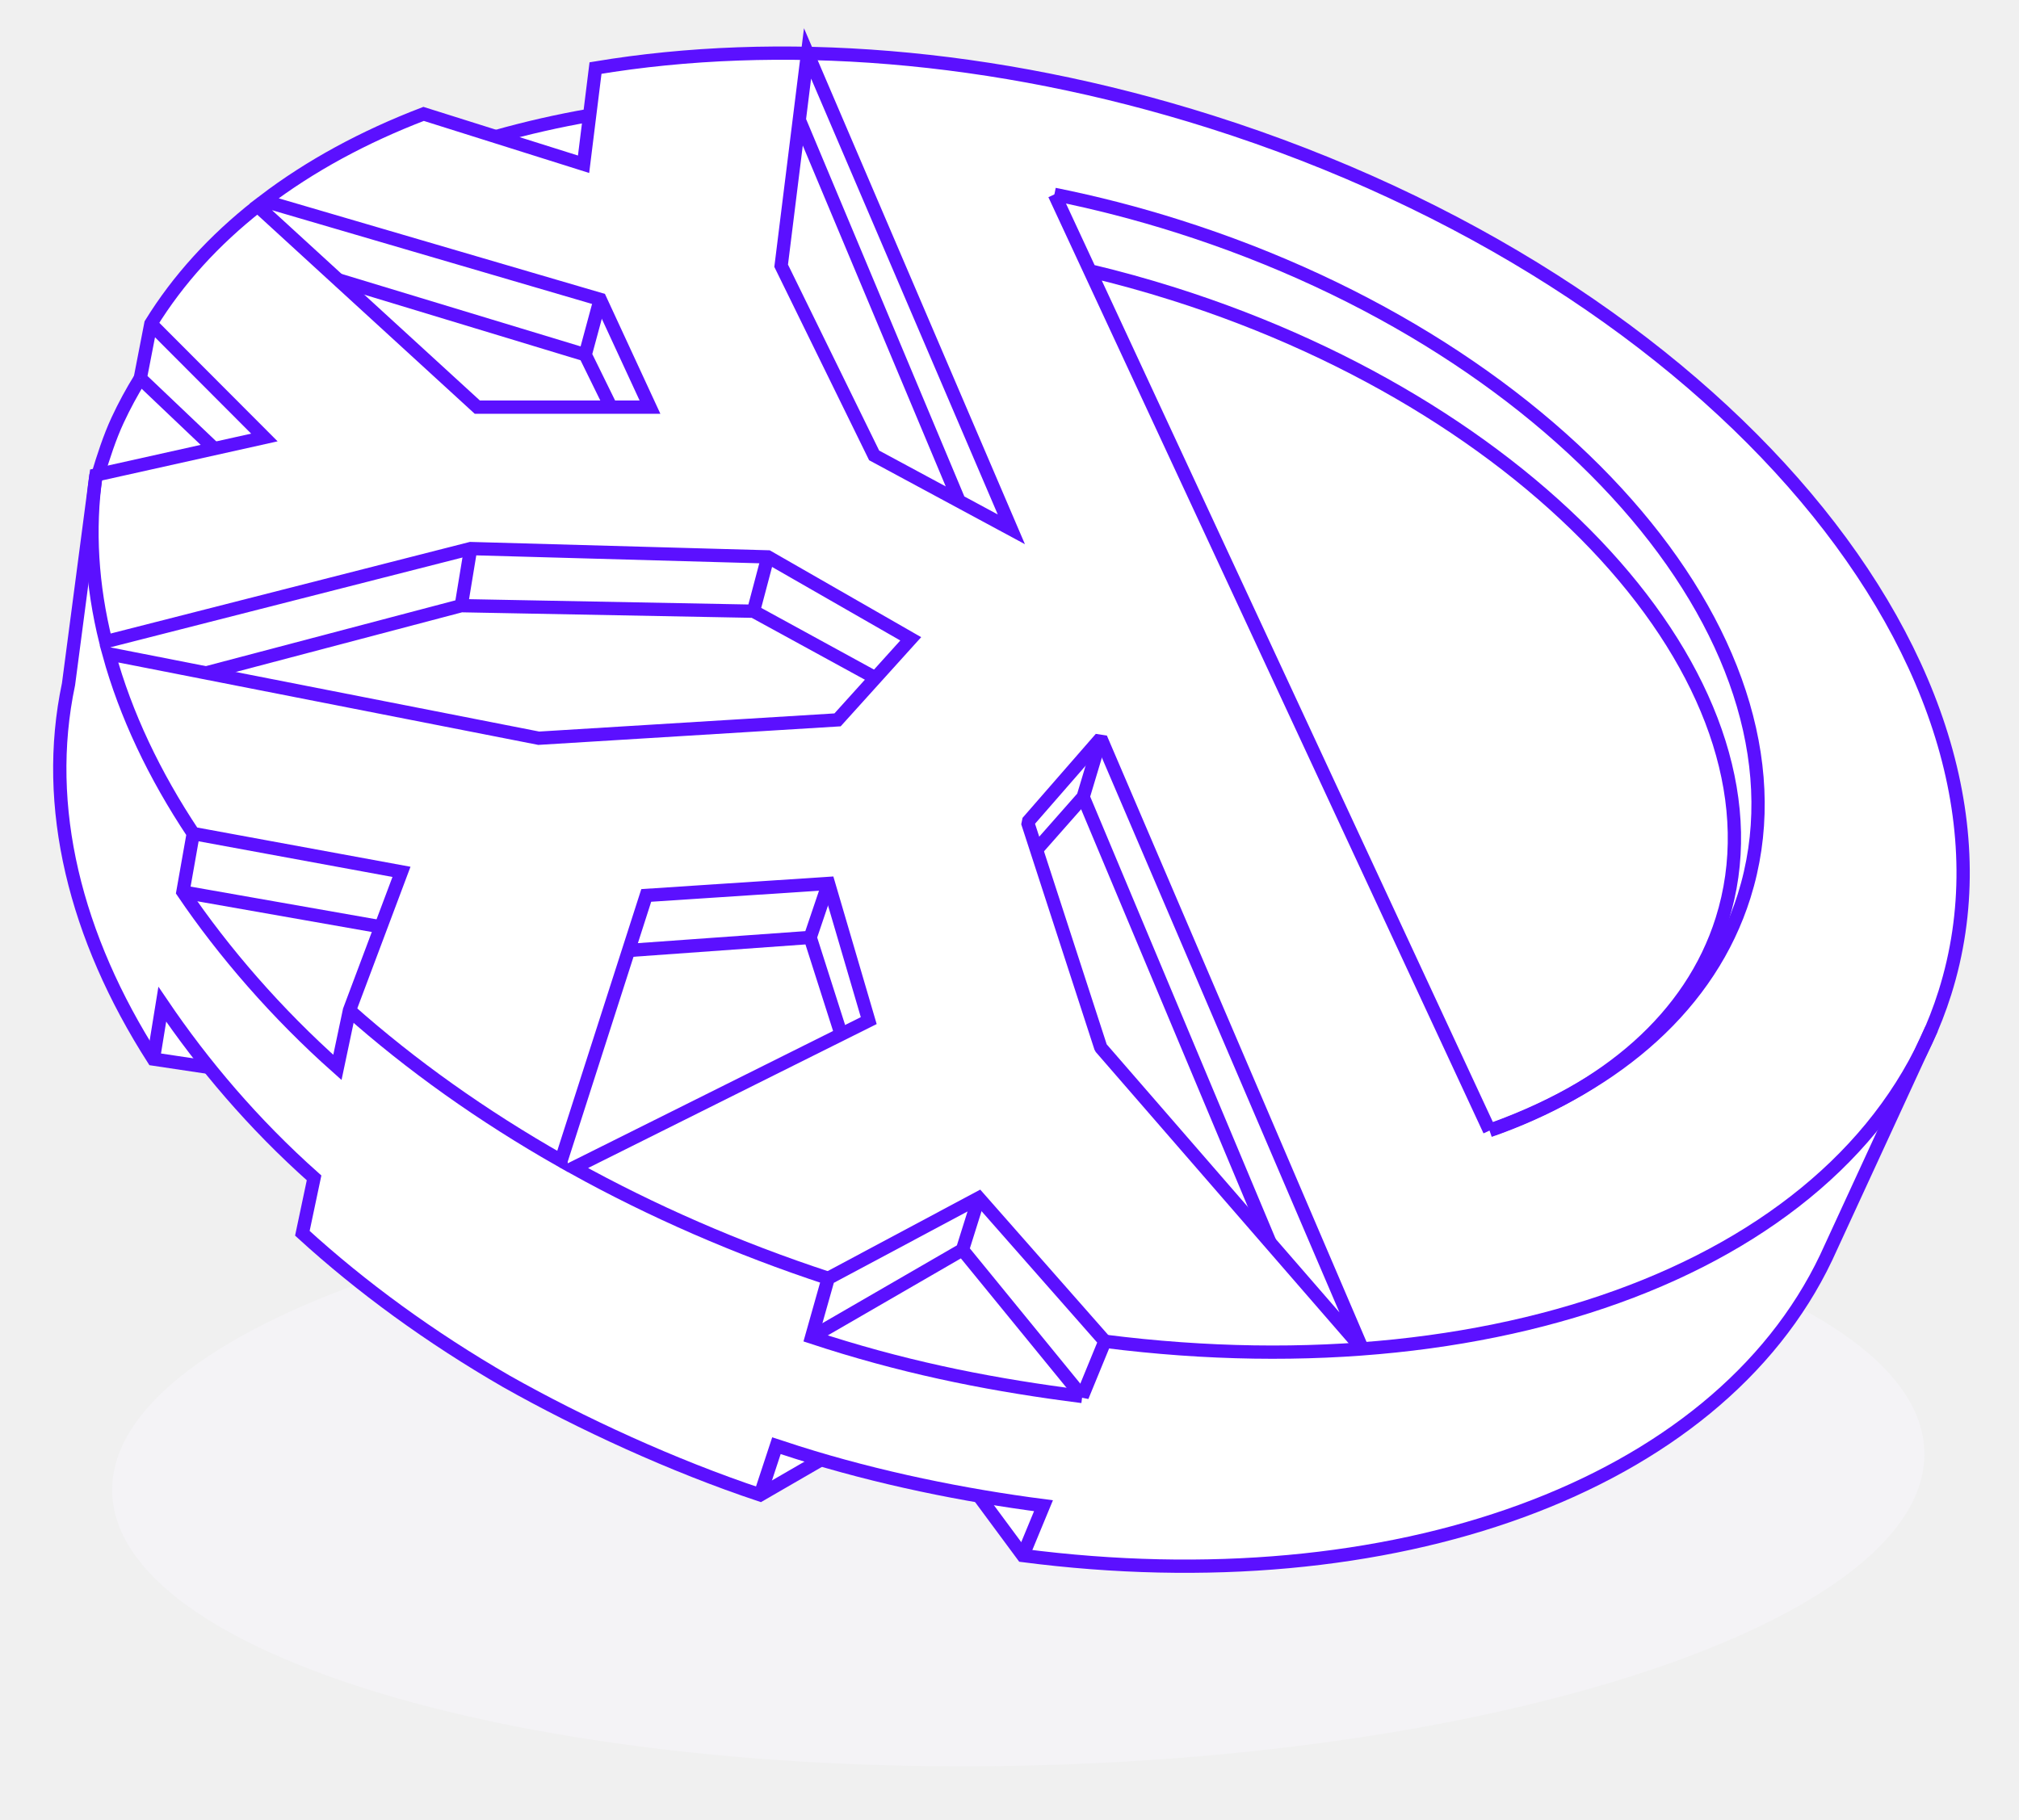
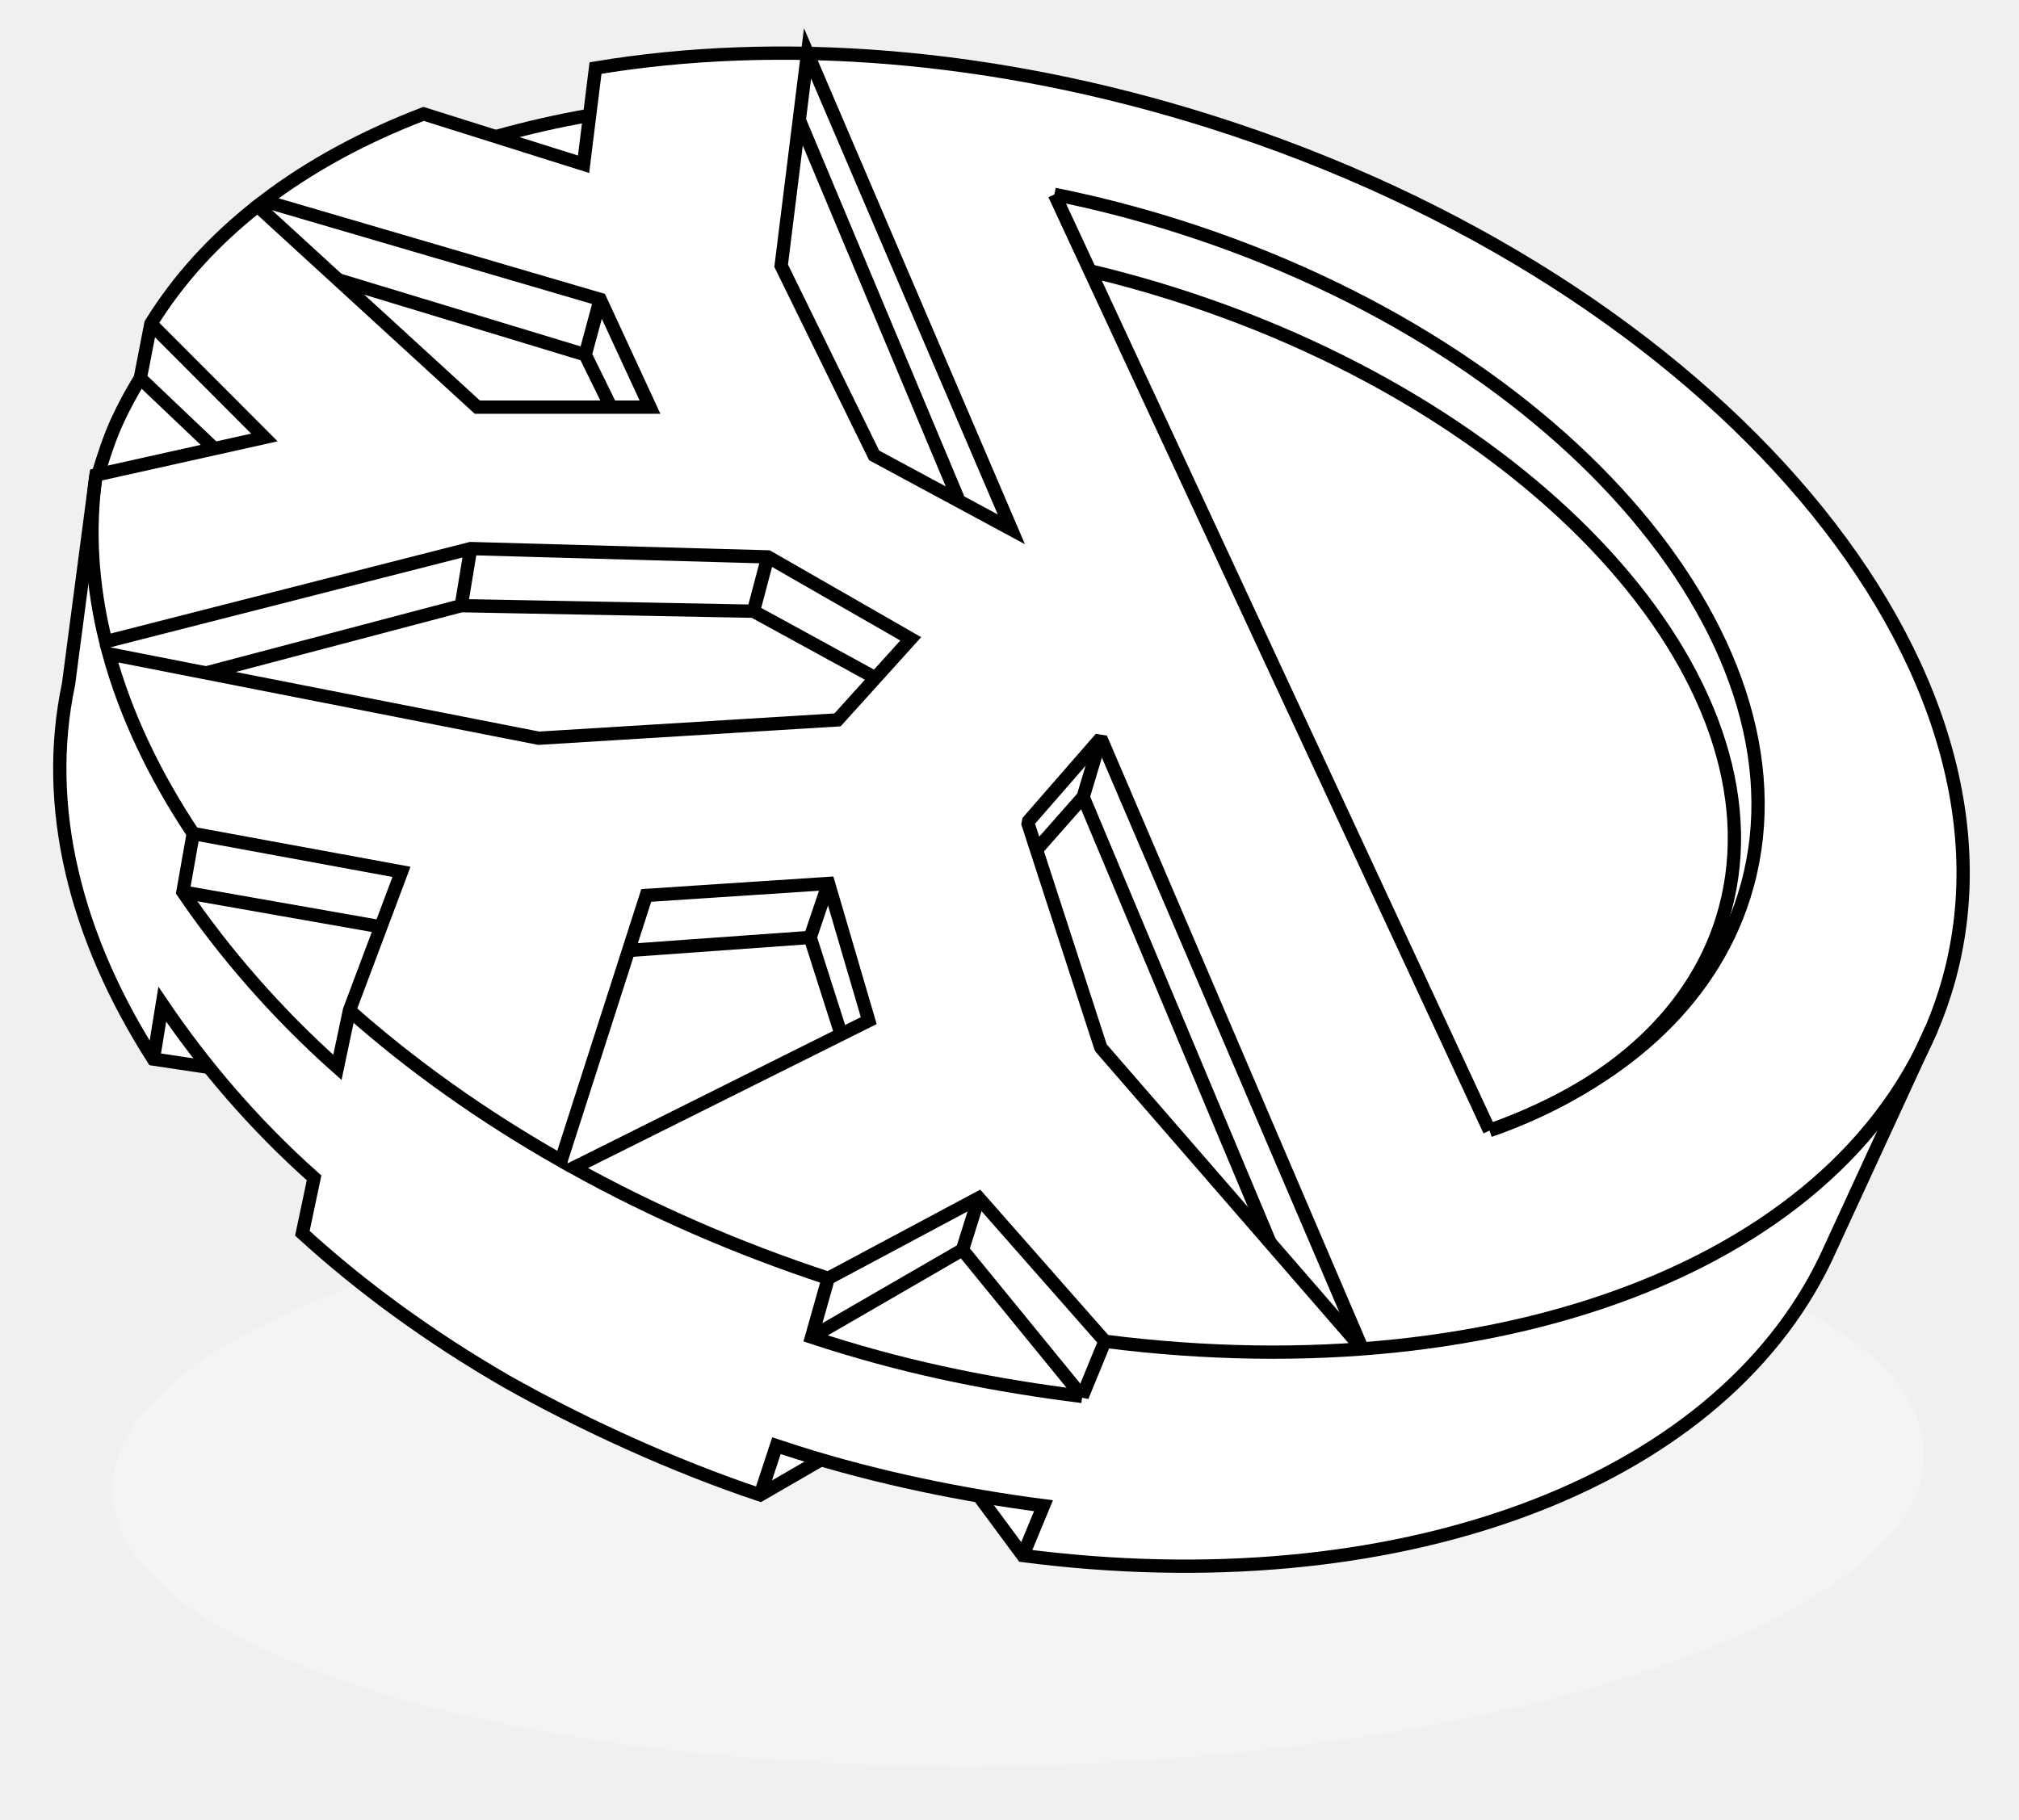
<svg xmlns="http://www.w3.org/2000/svg" height="274" width="304">
  <g fill="none" fill-rule="evenodd">
    <path d="M289.752 218.664c.54 24.418-60.102 45.564-135.448 47.232-75.346 1.666-136.866-16.778-137.406-41.198-.54-24.418 60.104-45.566 135.45-47.234 75.346-1.666 136.862 16.78 137.404 41.2" fill="#f4f3f6" />
    <path d="M123.626 219.827l-9.162 5.302c-13.134-4.376-27.034-10.784-38.216-17.1-11.498-6.638-21.818-14.17-30.722-22.302l1.762-8.344a138.19 138.19 0 0 1-15.822-16.636l-8.374-1.255c-11.754-18.366-16.676-37.993-12.776-56.455l4.142-31.506.278.016c.812-2.708 1.768-5.677 2.974-8.272a59.118 59.118 0 0 1 3.412-6.306l1.594-8.214c4.114-6.674 9.542-12.605 16.066-17.736l.978-.758c6.912-5.265 15.004-9.657 24.022-13.11l10.944 3.409a140.29 140.29 0 0 1 14.058-3.213l.882-7.1c27.48-4.58 59.852-2.285 92.612 8.08C258.56 42.459 308.06 101.193 292.84 149.512a58.99 58.99 0 0 1-1.99 5.392l-15.89 34.489v.002c-16.516 34.721-65.444 52.065-120.946 44.861l-6.636-8.967c-7.832-1.351-15.886-3.15-23.752-5.462" fill="#fff" />
-     <g stroke="#5b10ff" stroke-width="2">
+     <g stroke="currentColor" stroke-width="2">
      <path d="M74.725 20.56a141.661 141.661 0 0 1 14.12-3.205m69.917 11.915a176.515 176.515 0 0 1 18.558 4.79c58.798 18.601 96.98 63.775 85.286 100.9-5.118 16.243-18.932 28.253-37.78 35.07" />
      <path d="M164.111 40.782c4.168.99 8.368 2.15 12.576 3.48 56.39 17.84 93.374 60.03 82.6 94.233-4.65 14.764-17.44 25.626-35.008 31.769m-61.19-50.248l28.139 67.114M120.346 18.068l24.07 57.41m14.346-46.205l65.516 140.987M14.736 71.547c.812-2.708 1.768-5.677 2.974-8.272a59.463 59.463 0 0 1 3.41-6.306M121.592 8.045l-3.974 31.974 14 28.562 20.66 11.134z" />
      <path d="M165.746 111.173l-11.028 12.651 11.028 33.95 39.372 45.357z" stroke-linejoin="bevel" />
      <path d="M165.746 111.173l-2.656 8.843m-7.023 7.961l7.022-7.961M50.838 42.115l37.28 11.308 3.874 7.891m-3.875-7.892l2.25-8.33m-61.273 80.436c-5.88-8.828-10.184-17.937-12.692-27.058l64.716 12.704 44.992-2.764 11.02-12.204-21.512-12.341-44.75-1.253-54.942 14.015c-2.094-8.436-2.646-16.87-1.468-25.096l25.35-5.648-17.092-17.128m28.087 111.992c-9.162-8.141-17.156-17.393-23.264-26.415l1.556-8.803 31.356 5.77-7.834 20.858z" />
      <path d="M21.122 56.969l1.594-8.214c4.114-6.674 9.542-12.605 16.066-17.736l33.086 30.295h26l-7.5-16.223-50.608-14.83c6.912-5.265 15.004-9.657 24.022-13.11l24.086 7.584 1.798-14.488c27.48-4.58 59.852-2.285 92.612 8.08C258.56 42.459 308.06 101.193 292.84 149.512c-12.58 39.939-65.442 60.26-126.476 52.48M32.263 67.564L21.123 56.97" />
      <path d="M31.028 101.34L69.45 91.212l44 .836 18.362 10.044M113.45 92.048l2.166-8.184m-44.749-1.253l-1.416 8.602m-41.912 43.119l29.802 5.247m67.362 52.93c-13.744-4.515-26.59-10.155-38.314-16.651l44.416-22.158-6.062-20.657-27.438 1.806-12.824 39.938v.002c-11.898-6.756-22.602-14.397-31.866-22.63" />
      <path d="M94.643 143.137l27.348-1.962 4.658 14.597m-1.907-22.73l-2.75 8.133m40.959 69.13l3.412-8.315-18.996-21.583-22.664 12.103-2.502 8.853c.816.269 1.634.533 2.458.794 13.228 4.183 25.486 6.516 38.292 8.147z" />
      <path d="M122.2 201.363l22.716-13.144 18.034 22.086m-18.034-22.085l2.452-7.812m143.481-25.503l-15.89 34.489v.002c-16.516 34.72-65.444 52.065-120.944 44.861l-6.636-8.97" />
      <path d="M114.465 225.128l2.442-7.41c1.044.348 2.094.687 3.15 1.02 12.266 3.882 25.146 6.474 37.06 8.02l-3.102 7.5" />
      <path d="M23.093 159.493l1.342-8.258c6.11 9.023 13.692 18.005 22.854 26.149l-1.762 8.344c8.902 8.131 19.224 15.662 30.72 22.302 11.184 6.314 25.084 12.722 38.218 17.097l9.162-5.3" />
      <path d="M14.457 71.531l-4.14 31.507c-3.902 18.462 1.022 38.088 12.776 56.454l8.372 1.255" />
    </g>
  </g>
</svg>
